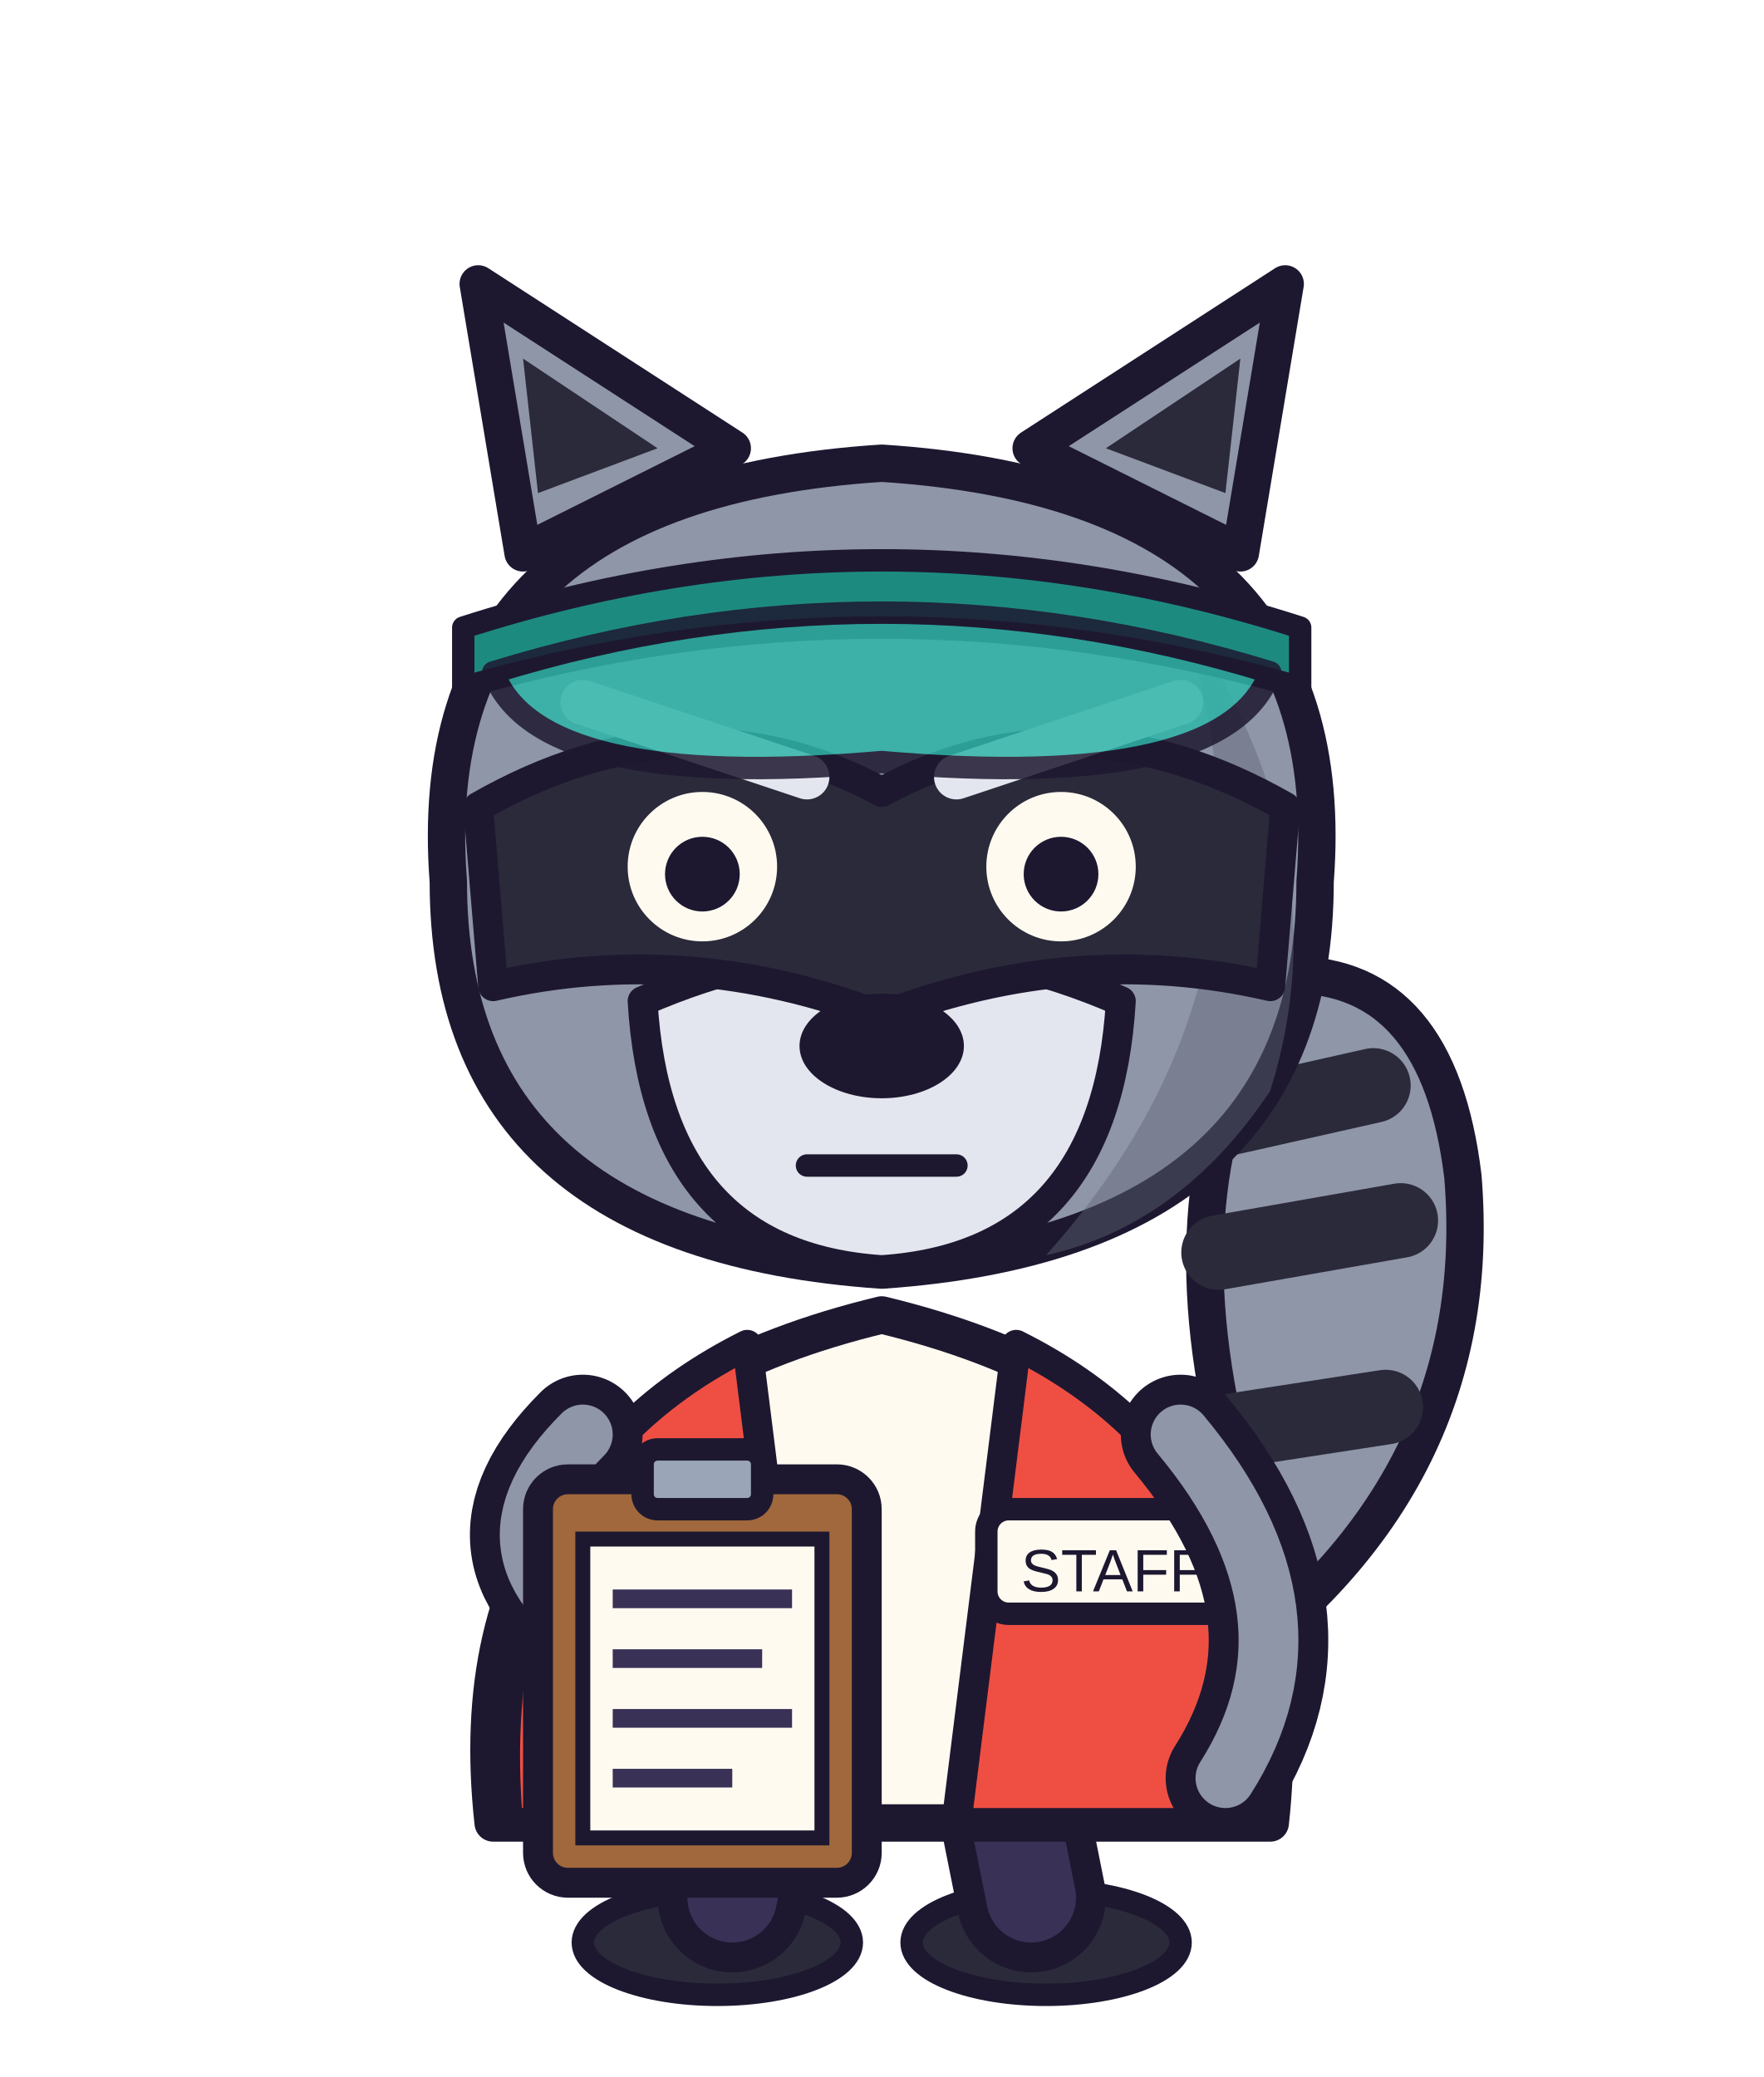
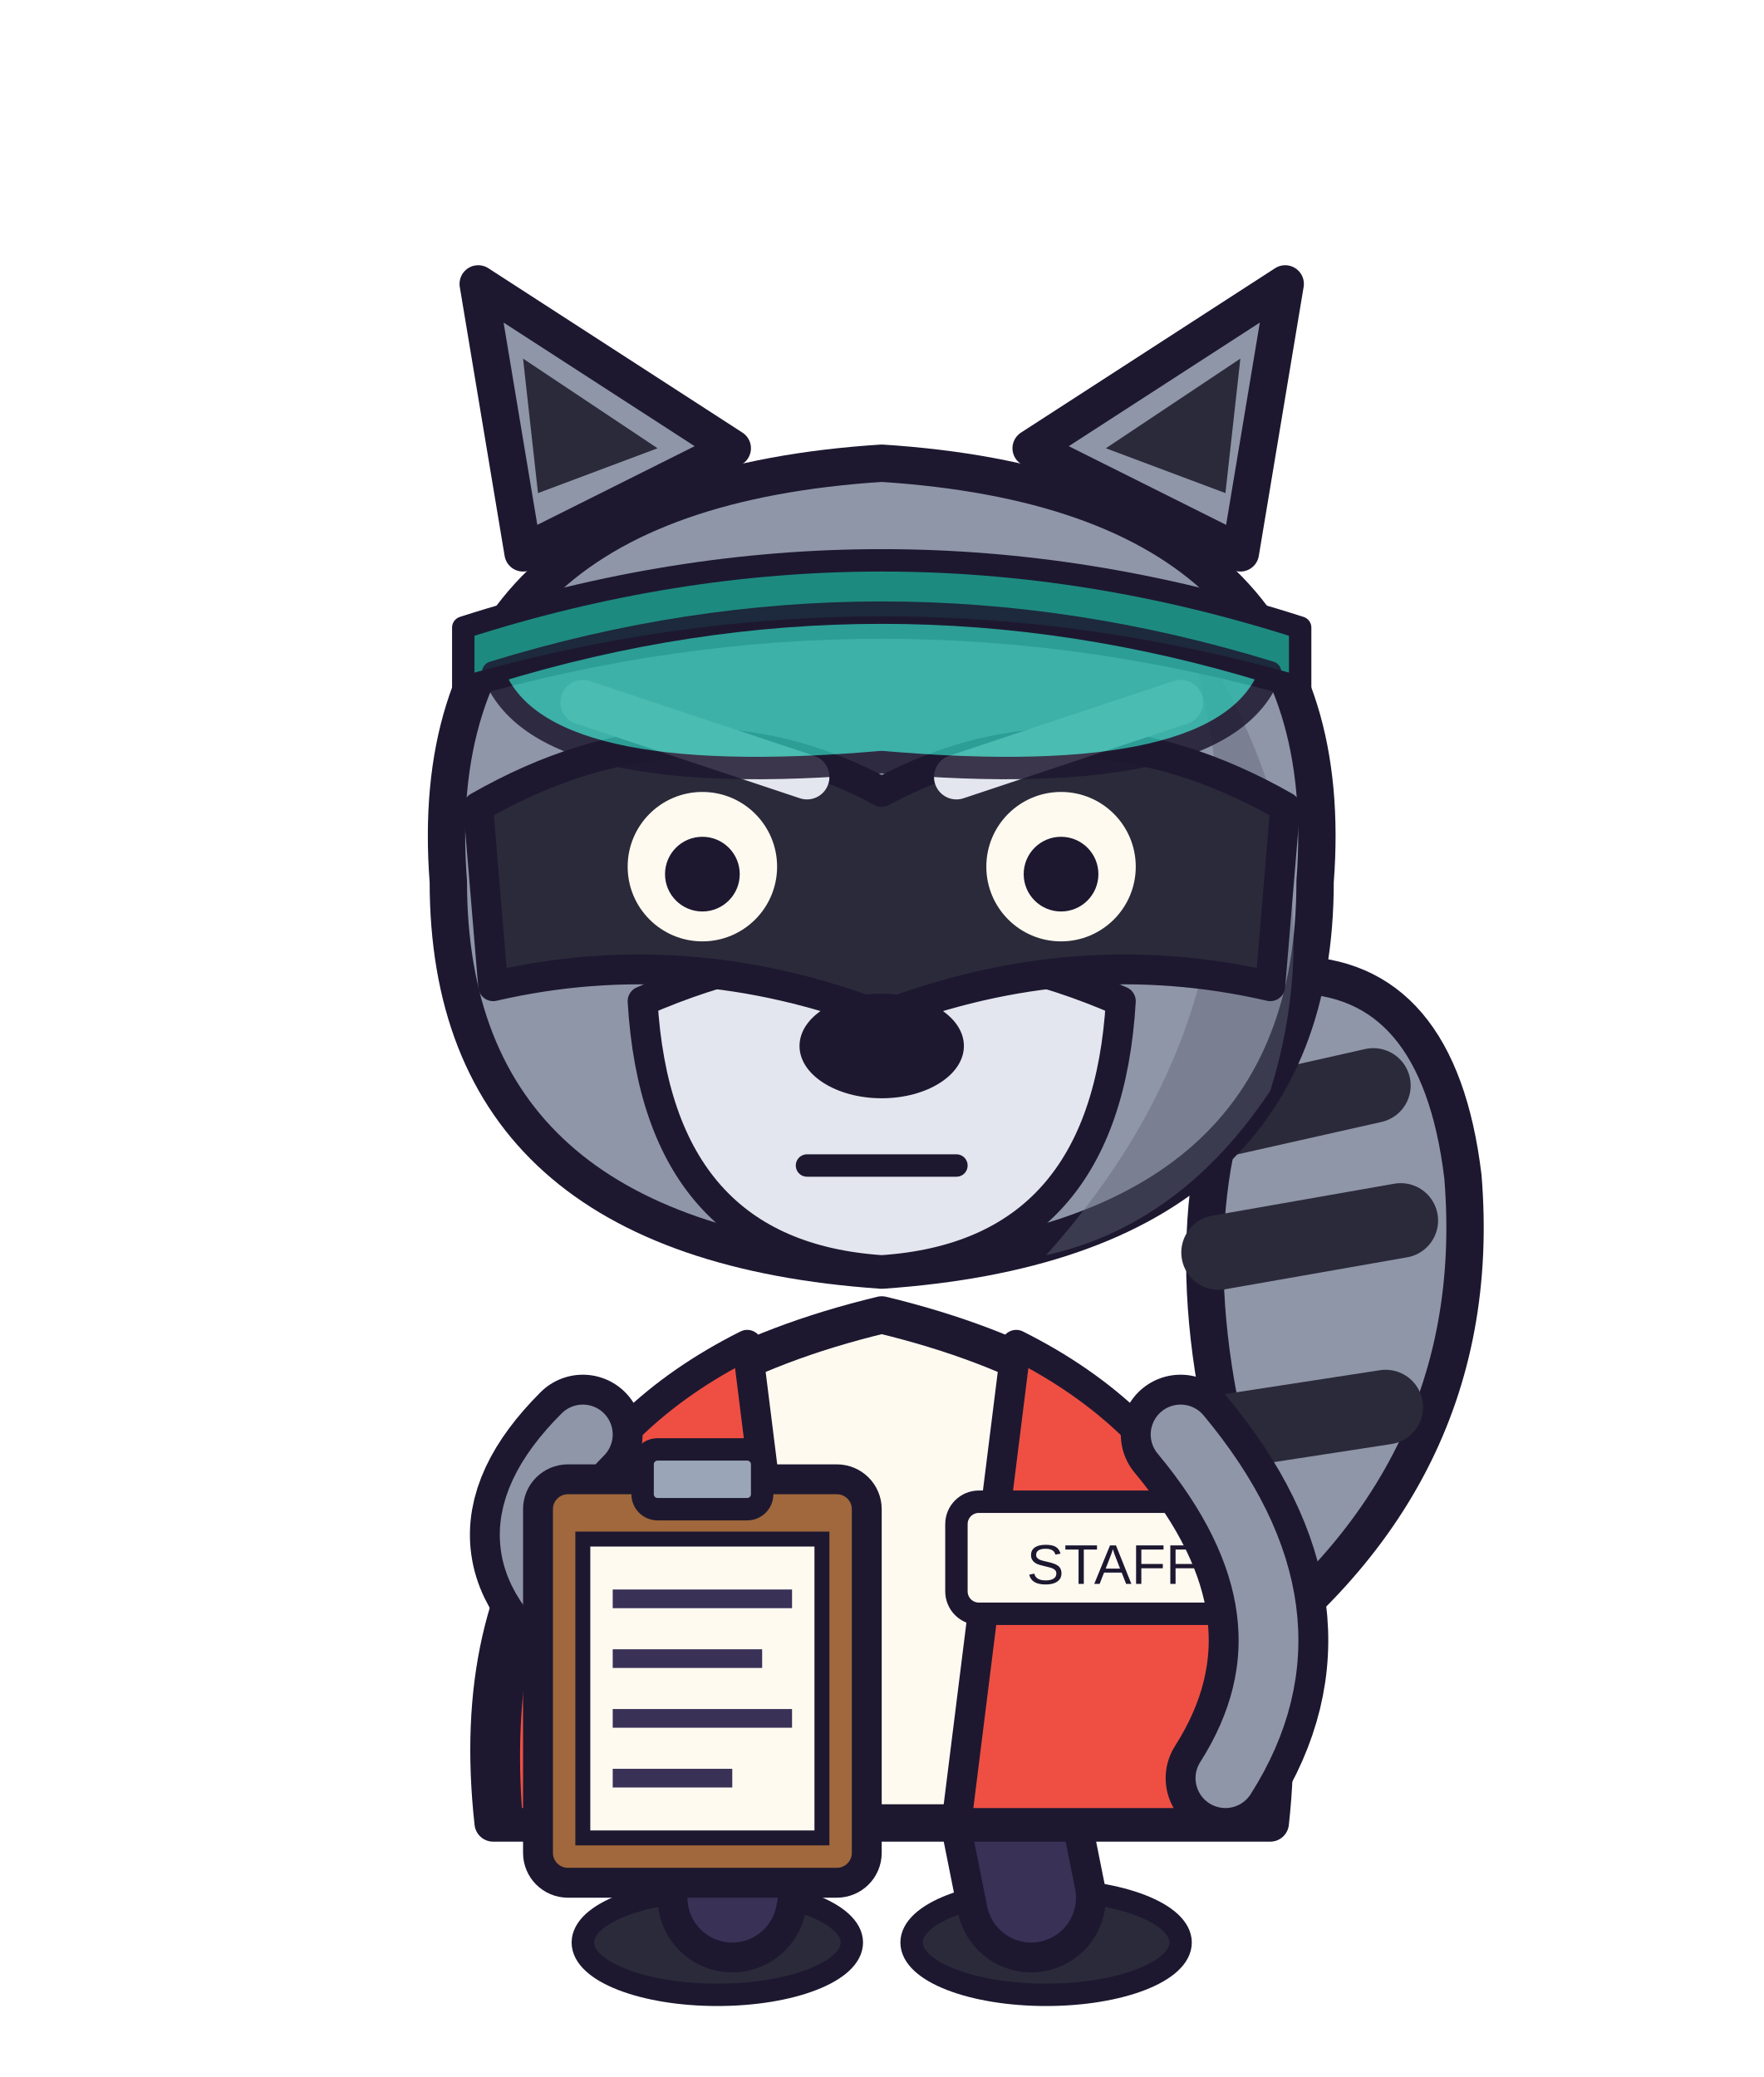
<svg xmlns="http://www.w3.org/2000/svg" viewBox="-8 -8 236 278" width="236" height="278">
  <g>
    <g transform="rotate(-24 160 210)">
      <path d="M150 214 Q196 206 210 166 Q218 140 200 132 Q176 146 168 180 Q160 200 150 214 Z" fill="#8f96a8" stroke="#1d1830" stroke-width="5" stroke-linejoin="round" stroke-linecap="round" />
      <path d="M204 150 L184 146 M200 168 L176 162 M188 190 L166 184" stroke="#2b2a3a" stroke-width="10" stroke-linecap="round" />
    </g>
    <ellipse cx="88" cy="252" rx="18" ry="7" fill="#2b2a3a" stroke="#1d1830" stroke-width="3" stroke-linejoin="round" stroke-linecap="round" />
    <ellipse cx="132" cy="252" rx="18" ry="7" fill="#2b2a3a" stroke="#1d1830" stroke-width="3" stroke-linejoin="round" stroke-linecap="round" />
    <g>
      <path d="M94 226 L90 246" fill="none" stroke="#1d1830" stroke-width="20" stroke-linecap="round" stroke-linejoin="round" />
      <path d="M94 226 L90 246" fill="none" stroke="#3a3157" stroke-width="12" stroke-linecap="round" stroke-linejoin="round" />
    </g>
    <g>
      <path d="M126 226 L130 246" fill="none" stroke="#1d1830" stroke-width="20" stroke-linecap="round" stroke-linejoin="round" />
      <path d="M126 226 L130 246" fill="none" stroke="#3a3157" stroke-width="12" stroke-linecap="round" stroke-linejoin="round" />
    </g>
    <path d="M58 236 Q52 182 110 168 Q168 182 162 236 Z" fill="#fffaf0" stroke="#1d1830" stroke-width="5" stroke-linejoin="round" stroke-linecap="round" />
    <path d="M60 236 Q56 190 92 172 L100 236 Z" fill="#ef4f43" stroke="#1d1830" stroke-width="4" stroke-linejoin="round" stroke-linecap="round" />
    <path d="M160 236 Q164 190 128 172 L120 236 Z" fill="#ef4f43" stroke="#1d1830" stroke-width="4" stroke-linejoin="round" stroke-linecap="round" />
-     <rect x="124" y="194" width="34" height="14" rx="3" fill="#fffaf0" stroke="#1d1830" stroke-width="3" stroke-linejoin="round" stroke-linecap="round" />
-     <text x="141" y="205" text-anchor="middle" font-size="8" font-family="Arial Black, Arial, sans-serif" fill="#1d1830">STAFF</text>
+     <rect x="120" y="193" width="42" height="15" rx="3" fill="#fffaf0" stroke="#1d1830" stroke-width="3" stroke-linejoin="round" stroke-linecap="round" />
+     <text x="141" y="204" text-anchor="middle" font-size="7.5" font-family="Arial Black, Arial, sans-serif" fill="#1d1830">STAFF</text>
    <g>
      <path d="M150 184 Q170 208 156 230" fill="none" stroke="#1d1830" stroke-width="16" stroke-linecap="round" stroke-linejoin="round" />
      <path d="M150 184 Q170 208 156 230" fill="none" stroke="#8f96a8" stroke-width="8" stroke-linecap="round" stroke-linejoin="round" />
    </g>
    <g>
      <path d="M70 184 Q54 200 74 212" fill="none" stroke="#1d1830" stroke-width="16" stroke-linecap="round" stroke-linejoin="round" />
      <path d="M70 184 Q54 200 74 212" fill="none" stroke="#8f96a8" stroke-width="8" stroke-linecap="round" stroke-linejoin="round" />
    </g>
    <rect x="64" y="190" width="44" height="54" rx="4" fill="#a0683c" stroke="#1d1830" stroke-width="4" stroke-linejoin="round" stroke-linecap="round" />
    <rect x="70" y="198" width="32" height="40" fill="#fffaf0" stroke="#1d1830" stroke-width="2" />
    <path d="M74 206 L98 206 M74 214 L94 214 M74 222 L98 222 M74 230 L90 230" stroke="#3a3157" stroke-width="2.5" />
    <rect x="78" y="186" width="16" height="8" rx="2" fill="#9aa6b8" stroke="#1d1830" stroke-width="3" stroke-linejoin="round" stroke-linecap="round" />
    <path d="M62 66 L56 30 L90 52 Z M158 66 L164 30 L130 52 Z" fill="#8f96a8" stroke="#1d1830" stroke-width="5" stroke-linejoin="round" stroke-linecap="round" />
    <path d="M64 58 L62 40 L80 52 Z M156 58 L158 40 L140 52 Z" fill="#2b2a3a" />
    <path d="M52 110 Q48 58 110 54 Q172 58 168 110 Q168 158 110 162 Q52 158 52 110 Z" fill="#8f96a8" stroke="#1d1830" stroke-width="5" stroke-linejoin="round" stroke-linecap="round" />
    <path d="M150 74 Q172 106 162 138 Q150 156 132 160 Q166 122 150 74 Z" fill="#5f6578" opacity="0.45" />
    <path d="M78 126 Q110 112 142 126 Q140 160 110 162 Q80 160 78 126 Z" fill="#e3e6ee" stroke="#1d1830" stroke-width="4" stroke-linejoin="round" stroke-linecap="round" />
    <path d="M56 100 Q84 84 110 98 Q136 84 164 100 L162 124 Q136 118 110 128 Q84 118 58 124 Z" fill="#2b2a3a" stroke="#1d1830" stroke-width="4" stroke-linejoin="round" stroke-linecap="round" />
    <g>
      <circle cx="86" cy="108" r="10" fill="#fffaf0" />
      <circle cx="134" cy="108" r="10" fill="#fffaf0" />
      <circle cx="86" cy="109" r="5" fill="#1d1830" />
      <circle cx="134" cy="109" r="5" fill="#1d1830" />
    </g>
    <path d="M70 86 L100 96 M120 96 L150 86" fill="none" stroke="#e3e6ee" stroke-width="6" stroke-linecap="round" />
    <ellipse cx="110" cy="132" rx="11" ry="7" fill="#1d1830" />
    <path d="M100 148 L120 148" fill="none" stroke="#1d1830" stroke-width="3" stroke-linejoin="round" stroke-linecap="round" />
    <path d="M54 76 Q110 58 166 76 L166 84 Q110 68 54 84 Z" fill="#1d8a80" stroke="#1d1830" stroke-width="3" stroke-linejoin="round" stroke-linecap="round" />
    <path d="M58 82 Q110 66 162 82 Q156 98 110 94 Q64 98 58 82 Z" fill="#2fb5a8" opacity="0.85" stroke="#1d1830" stroke-width="3" stroke-linejoin="round" stroke-linecap="round" />
  </g>
</svg>
